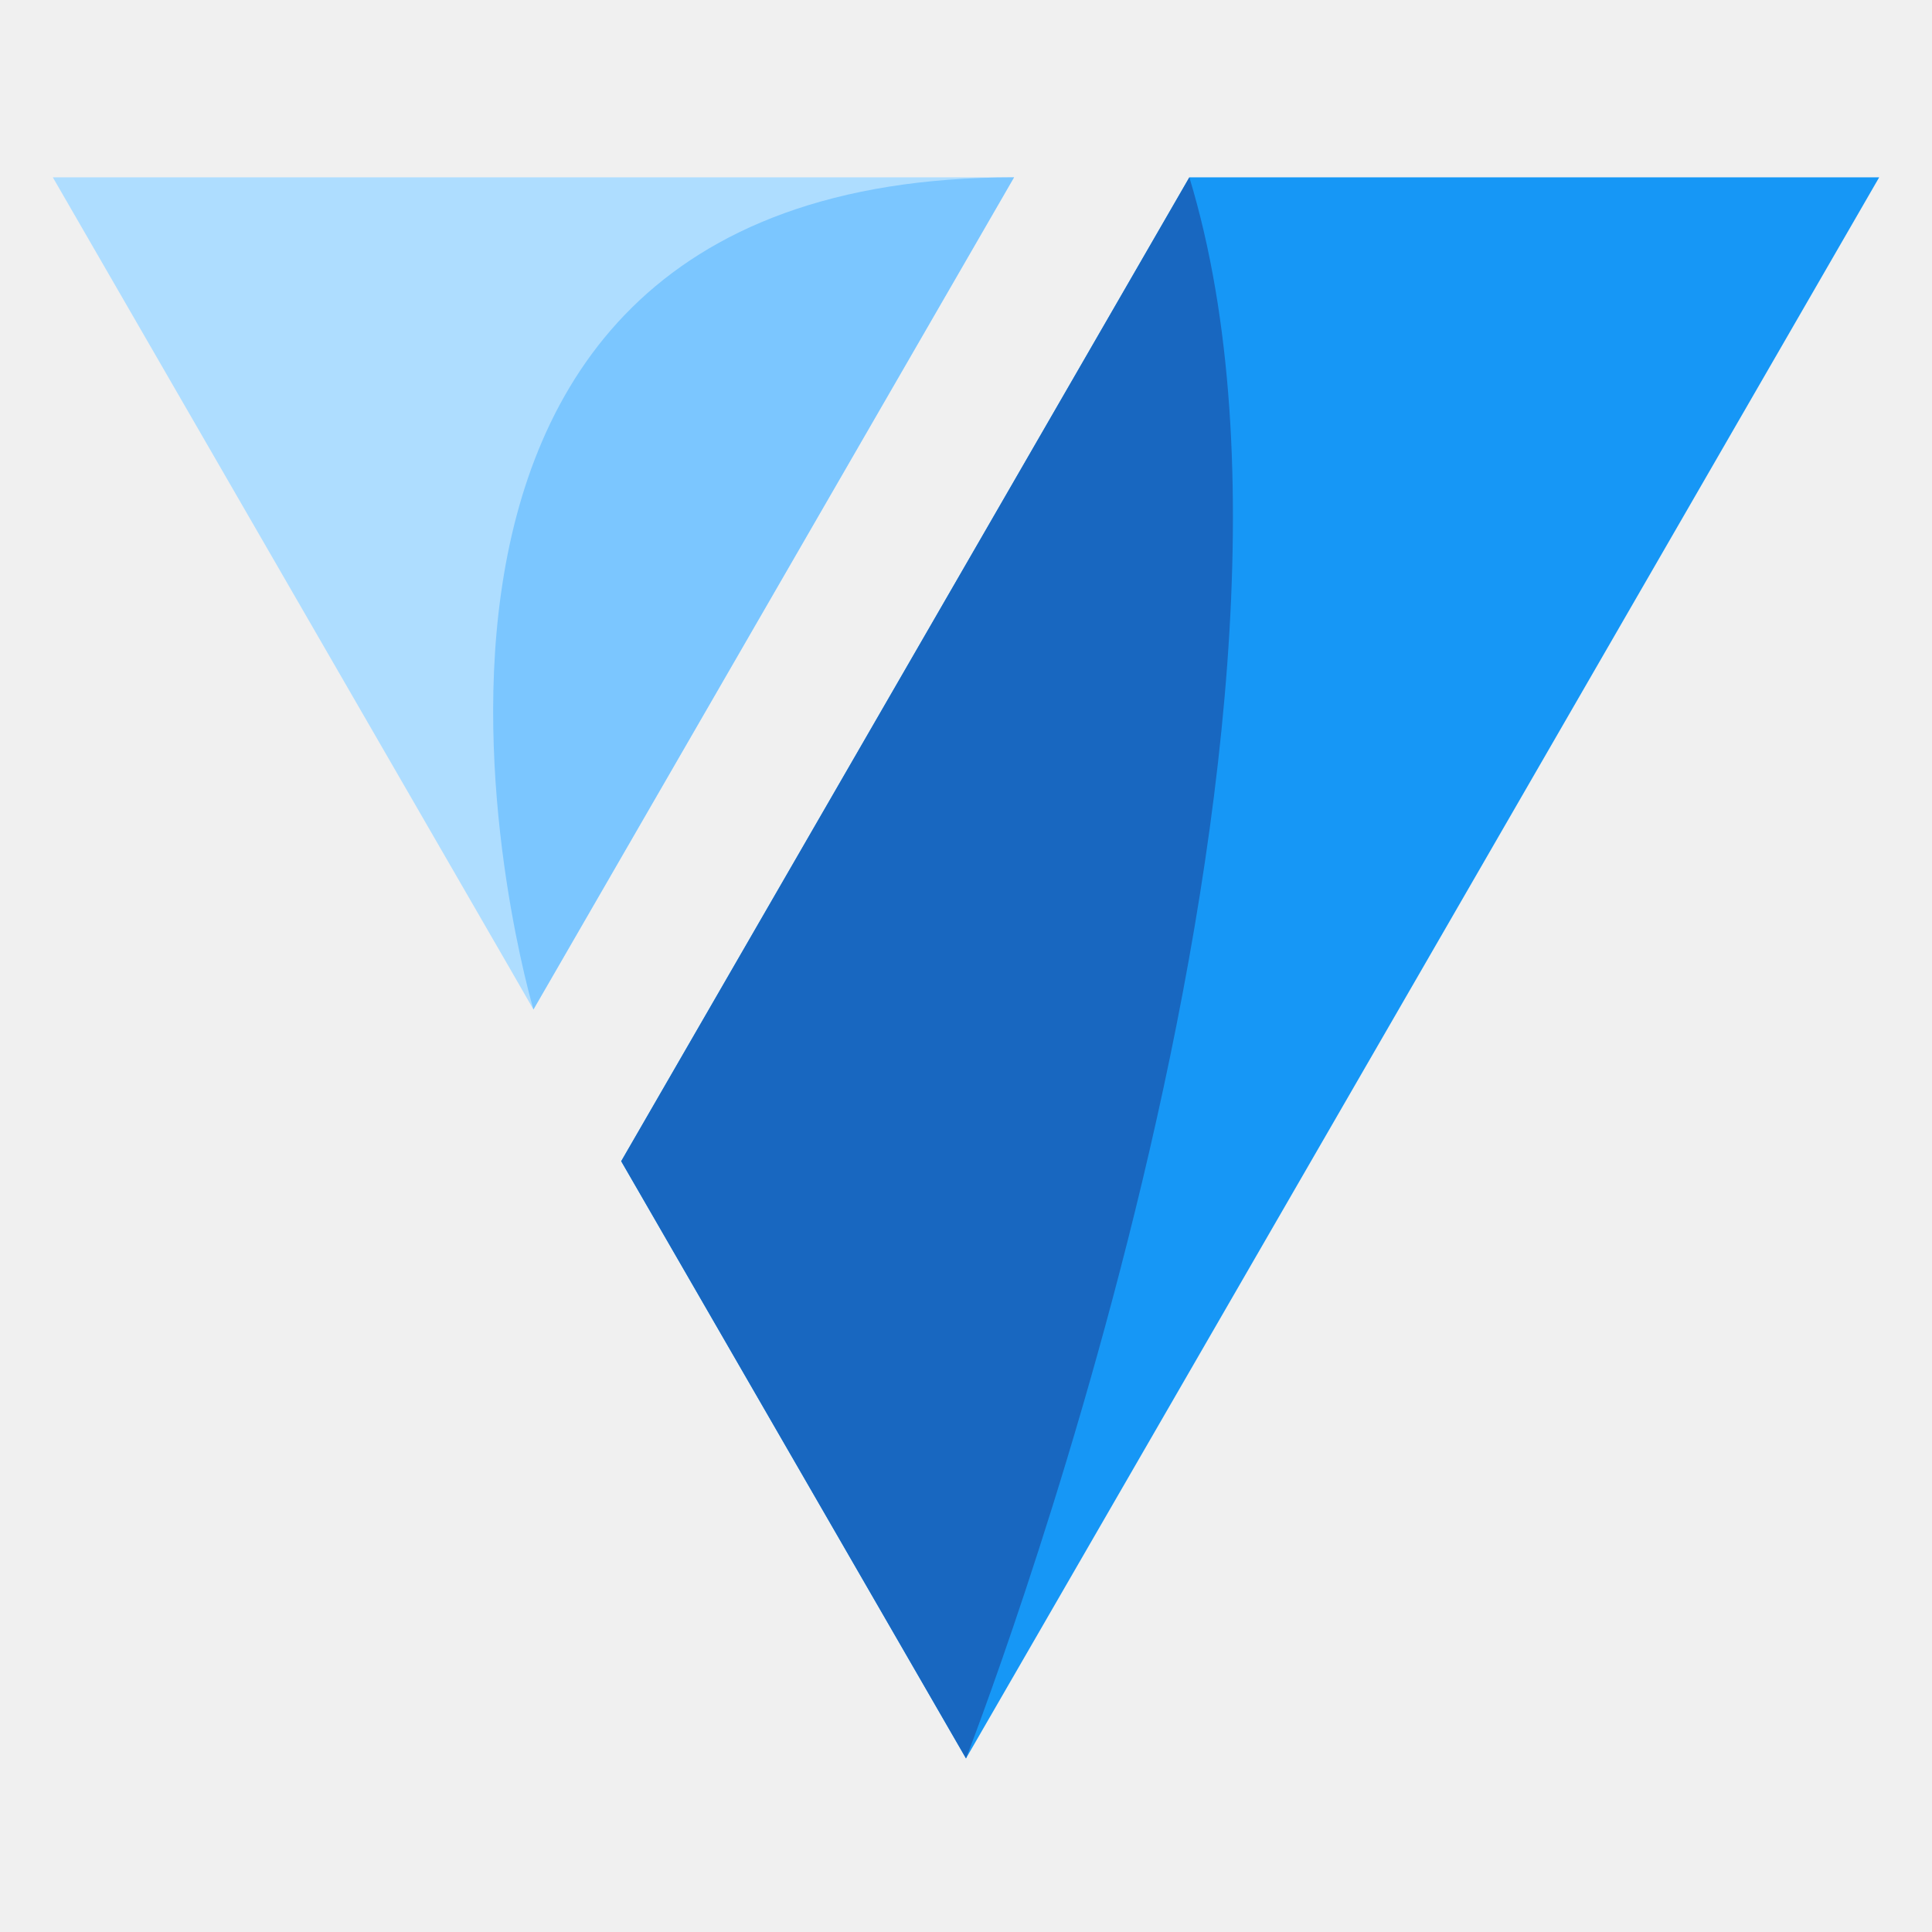
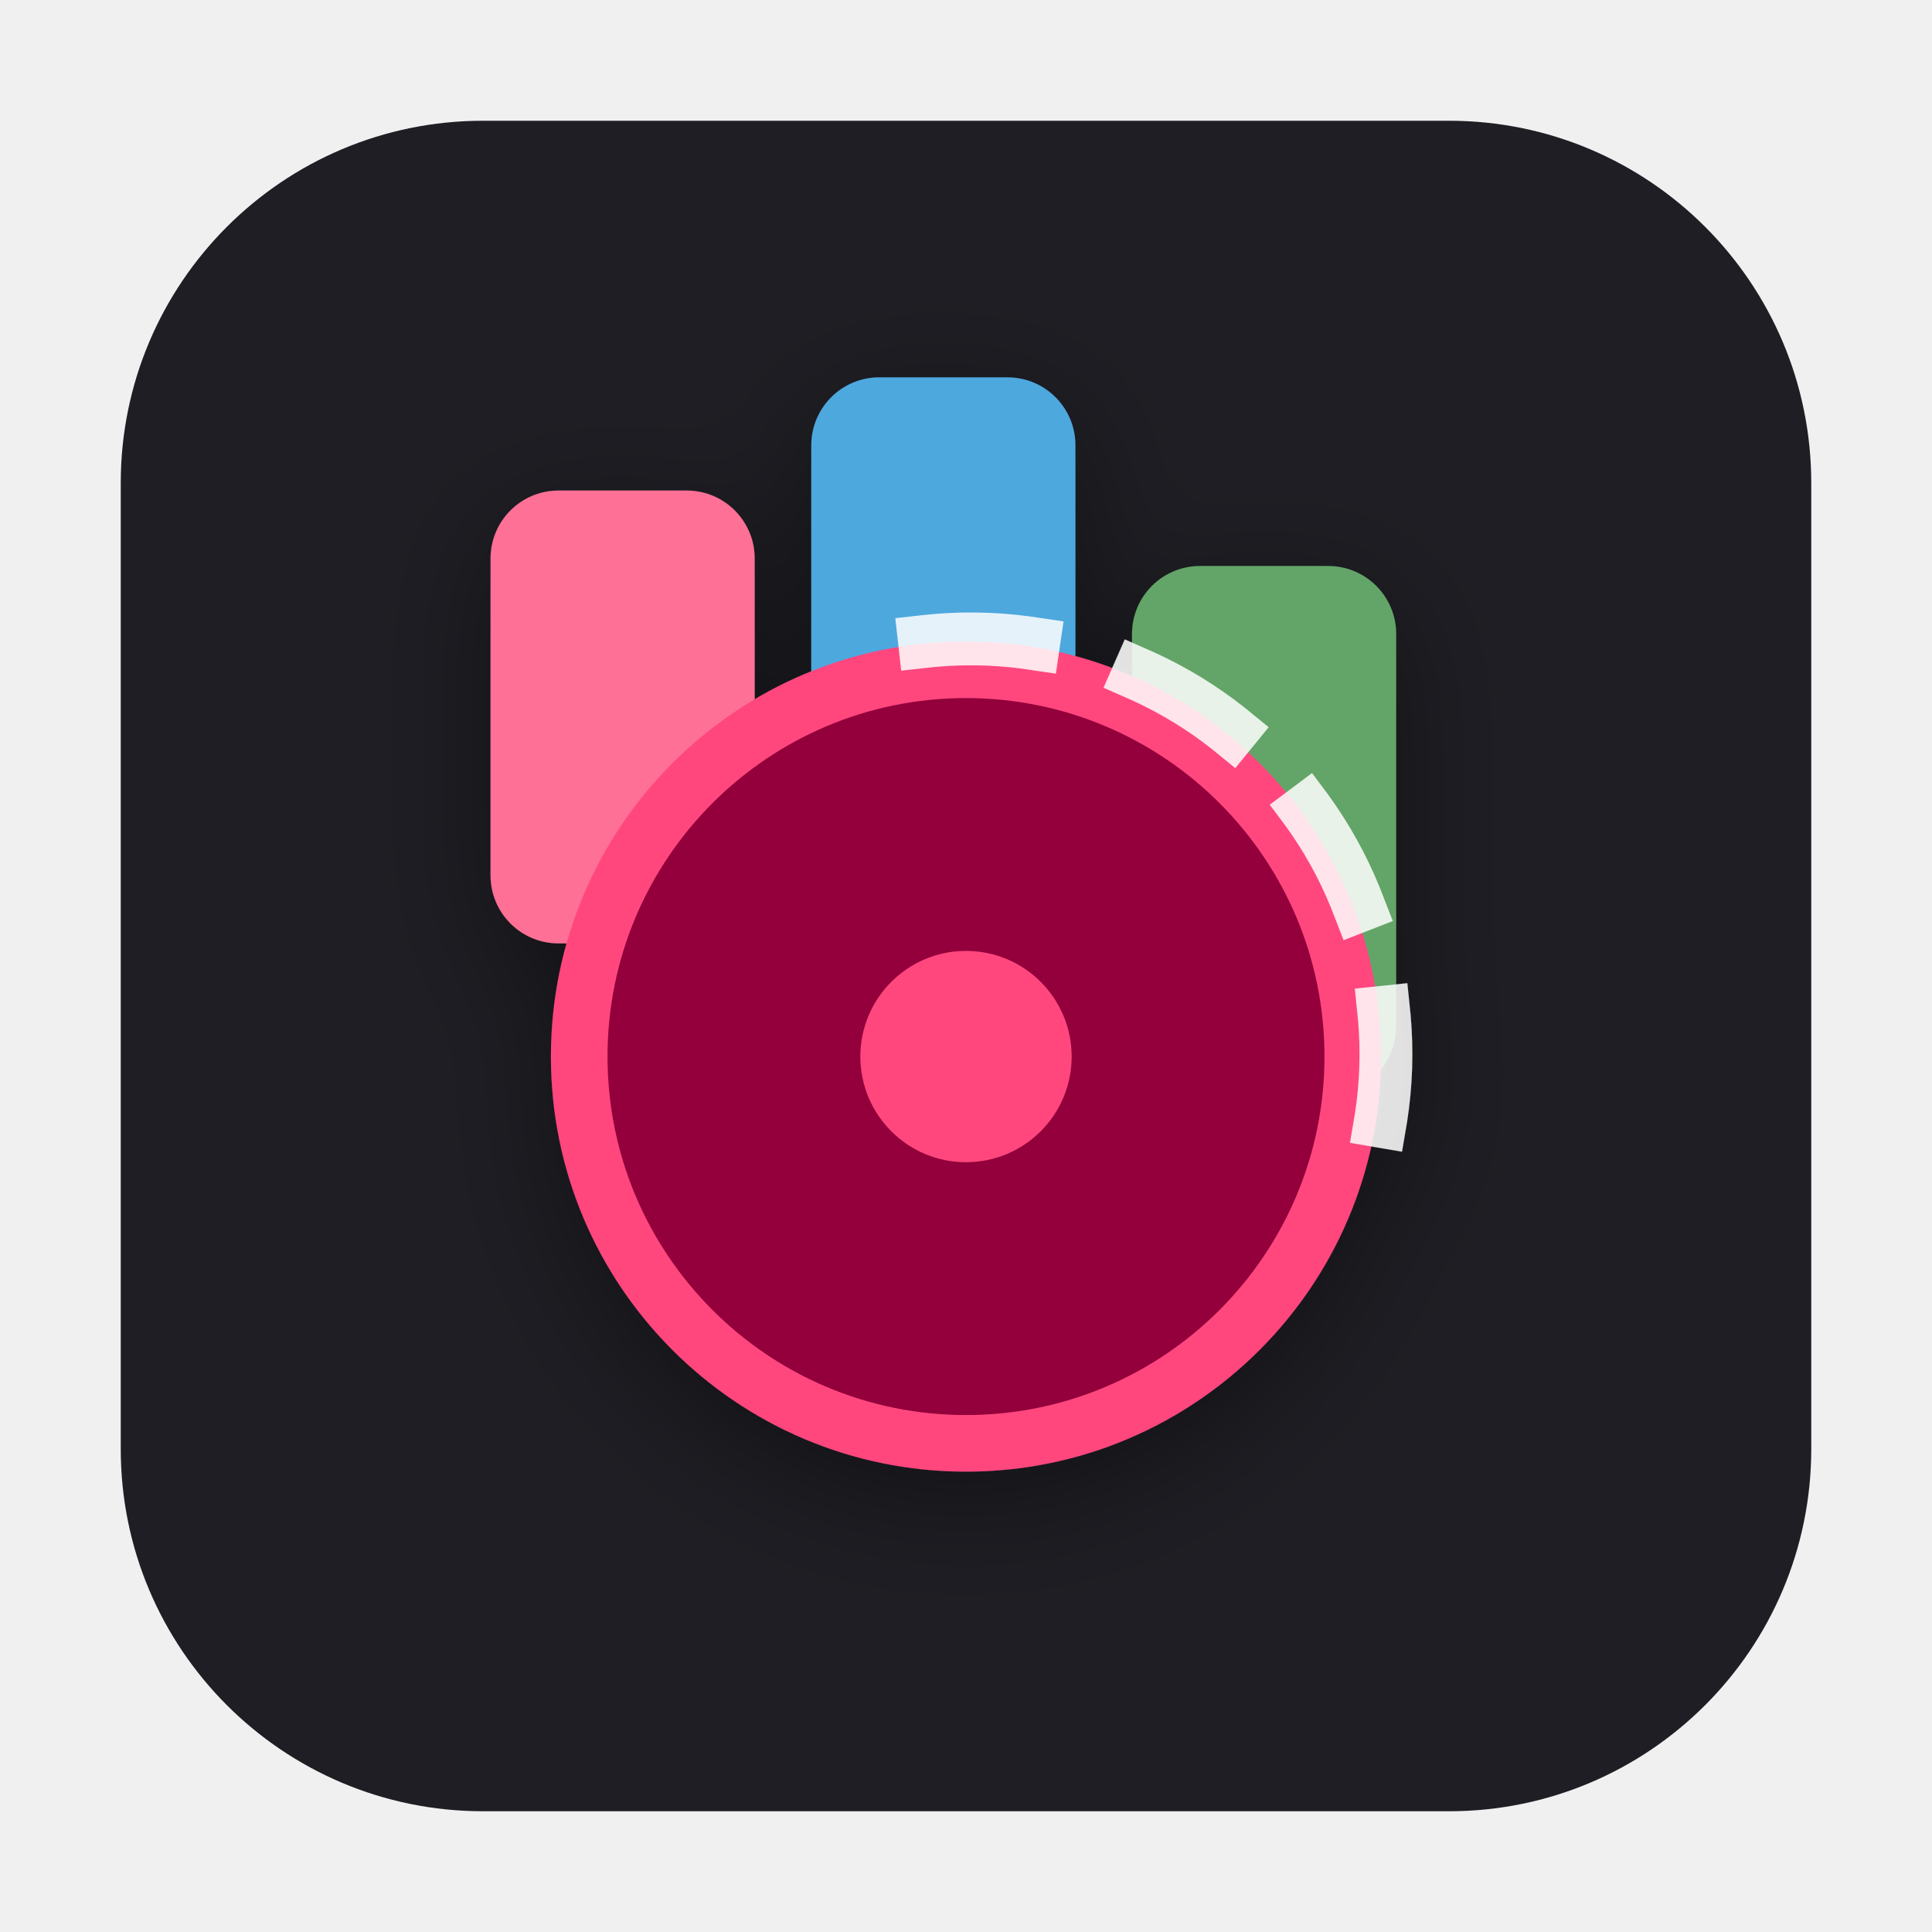
- <svg xmlns="http://www.w3.org/2000/svg" width="512" height="512" viewBox="0 0 512 512" fill="none">
-   <path d="M261.126 140.65L164.624 307.732L256.001 466L377.028 256.5L498.001 47H315.192L261.126 140.65Z" fill="#1697F6" />
-   <path d="M135.027 256.5L141.365 267.518L231.64 111.178L268.731 47H256H14L135.027 256.5Z" fill="#AEDDFF" />
-   <path d="M315.191 47C360.935 197.446 256 466 256 466L164.624 307.732L315.191 47Z" fill="#1867C0" />
-   <path d="M268.731 47C76.003 47 141.366 267.518 141.366 267.518L268.731 47Z" fill="#7BC6FF" />
+ <svg xmlns="http://www.w3.org/2000/svg" viewBox="0 0 512 512" width="512" height="512">
+   <rect x="32" y="32" width="448" height="448" rx="96" ry="96" fill="#1E1E24" />
+   <defs>
+     <filter id="softShadow" x="-20%" y="-20%" width="140%" height="140%">
+       <feDropShadow dx="0" dy="8" stdDeviation="16" flood-color="#000000" flood-opacity="0.4" />
+     </filter>
+   </defs>
+   <g filter="url(#softShadow)">
+     <rect x="130" y="130" width="70" height="120" rx="18" ry="18" fill="#FF7096" />
+     <rect x="215" y="100" width="70" height="200" rx="18" ry="18" fill="#4EA8DE" />
+     <rect x="300" y="150" width="70" height="140" rx="18" ry="18" fill="#64A567" />
+     <circle cx="256" cy="280" r="110" fill="#FF477E" />
+     <circle cx="256" cy="280" r="95" fill="#93003A" />
+     <circle cx="256" cy="280" r="28" fill="#FF477E" />
+     <path d="M245 170 A110 110 0 0 1 364 306" fill="none" stroke="#FFFFFF" stroke-width="14" stroke-dashoffset="" stroke-linecap="square" stroke-dasharray="29" opacity="0.85" />
+   </g>
</svg>
